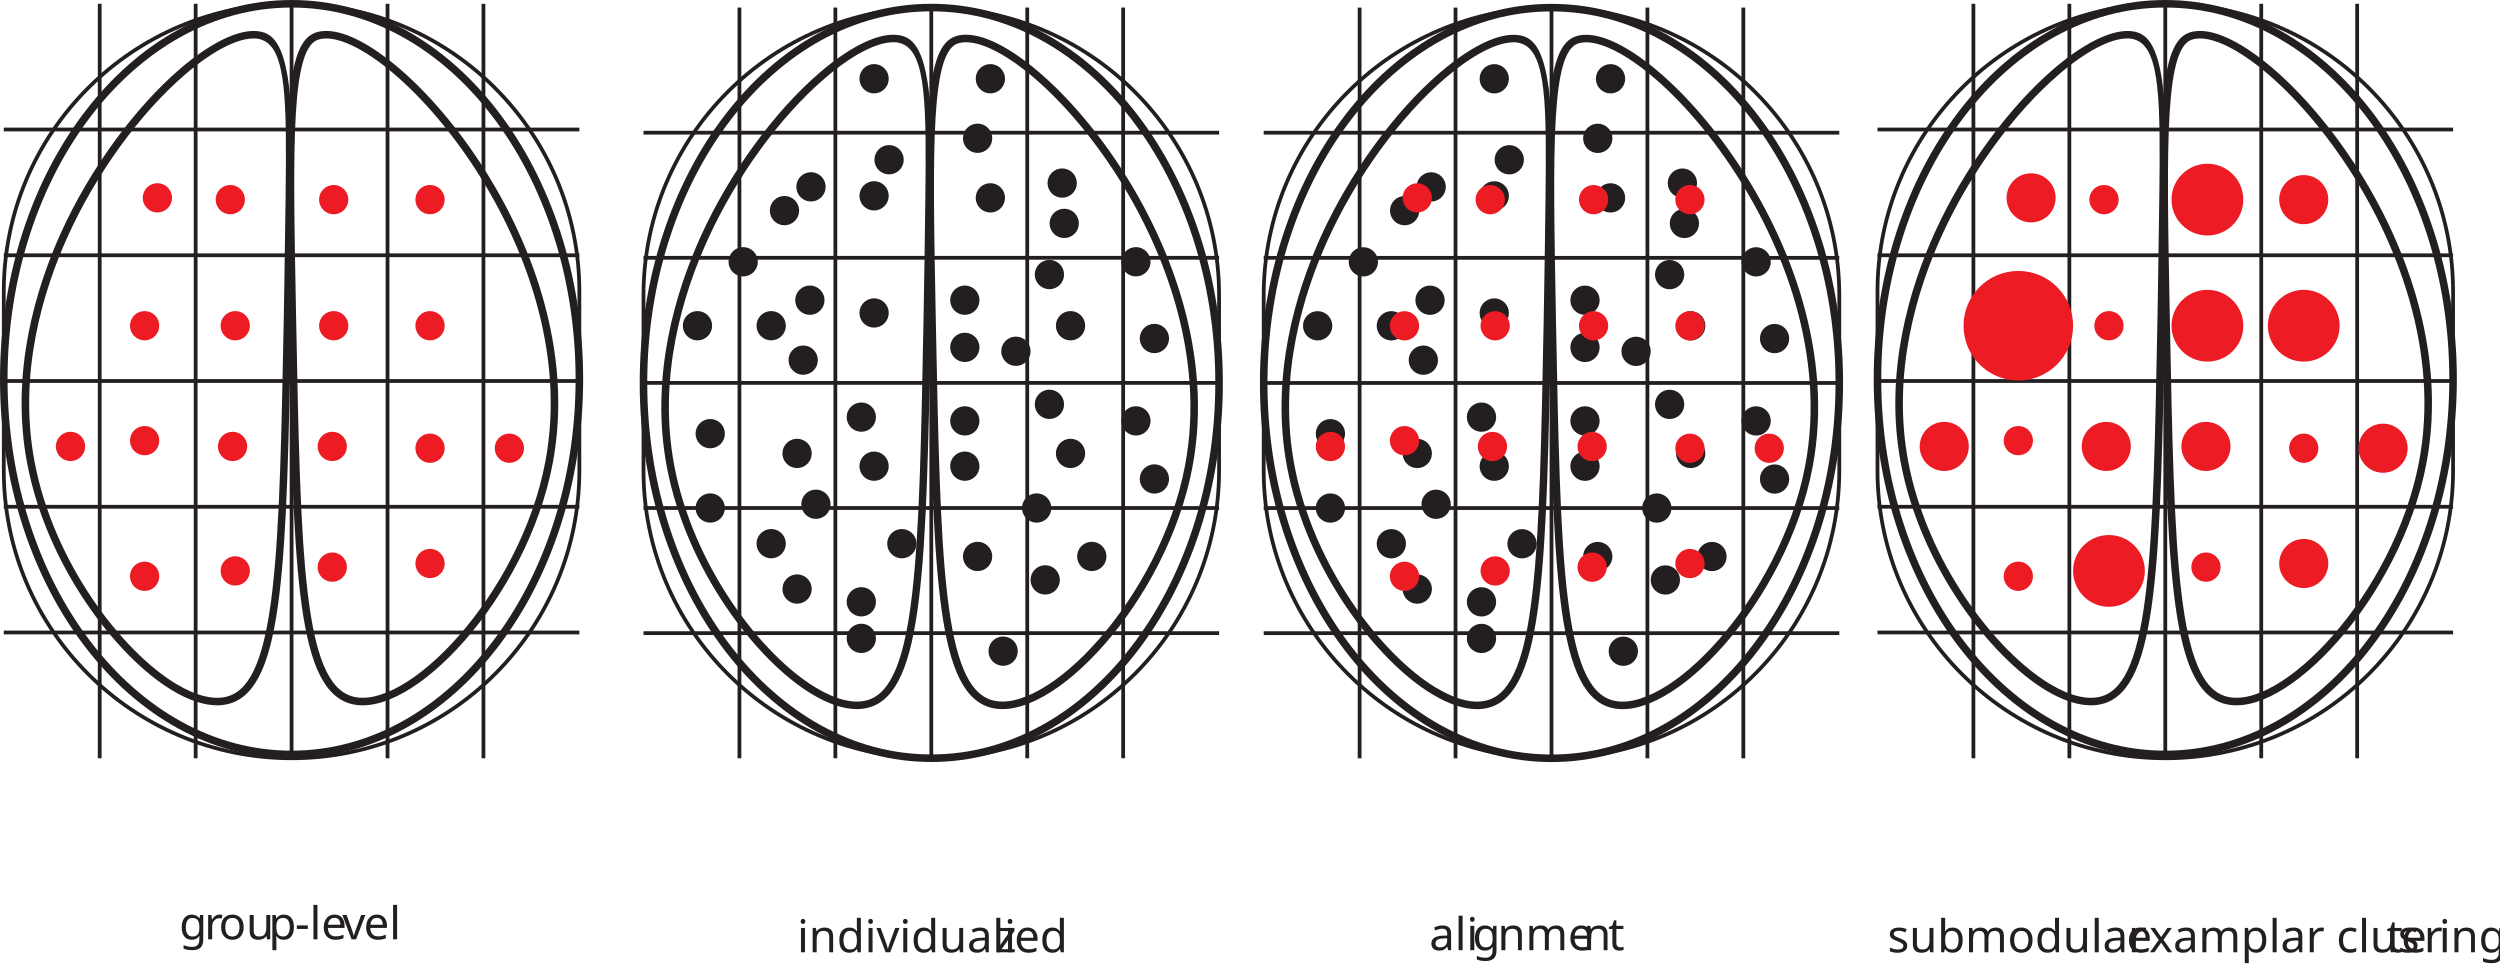
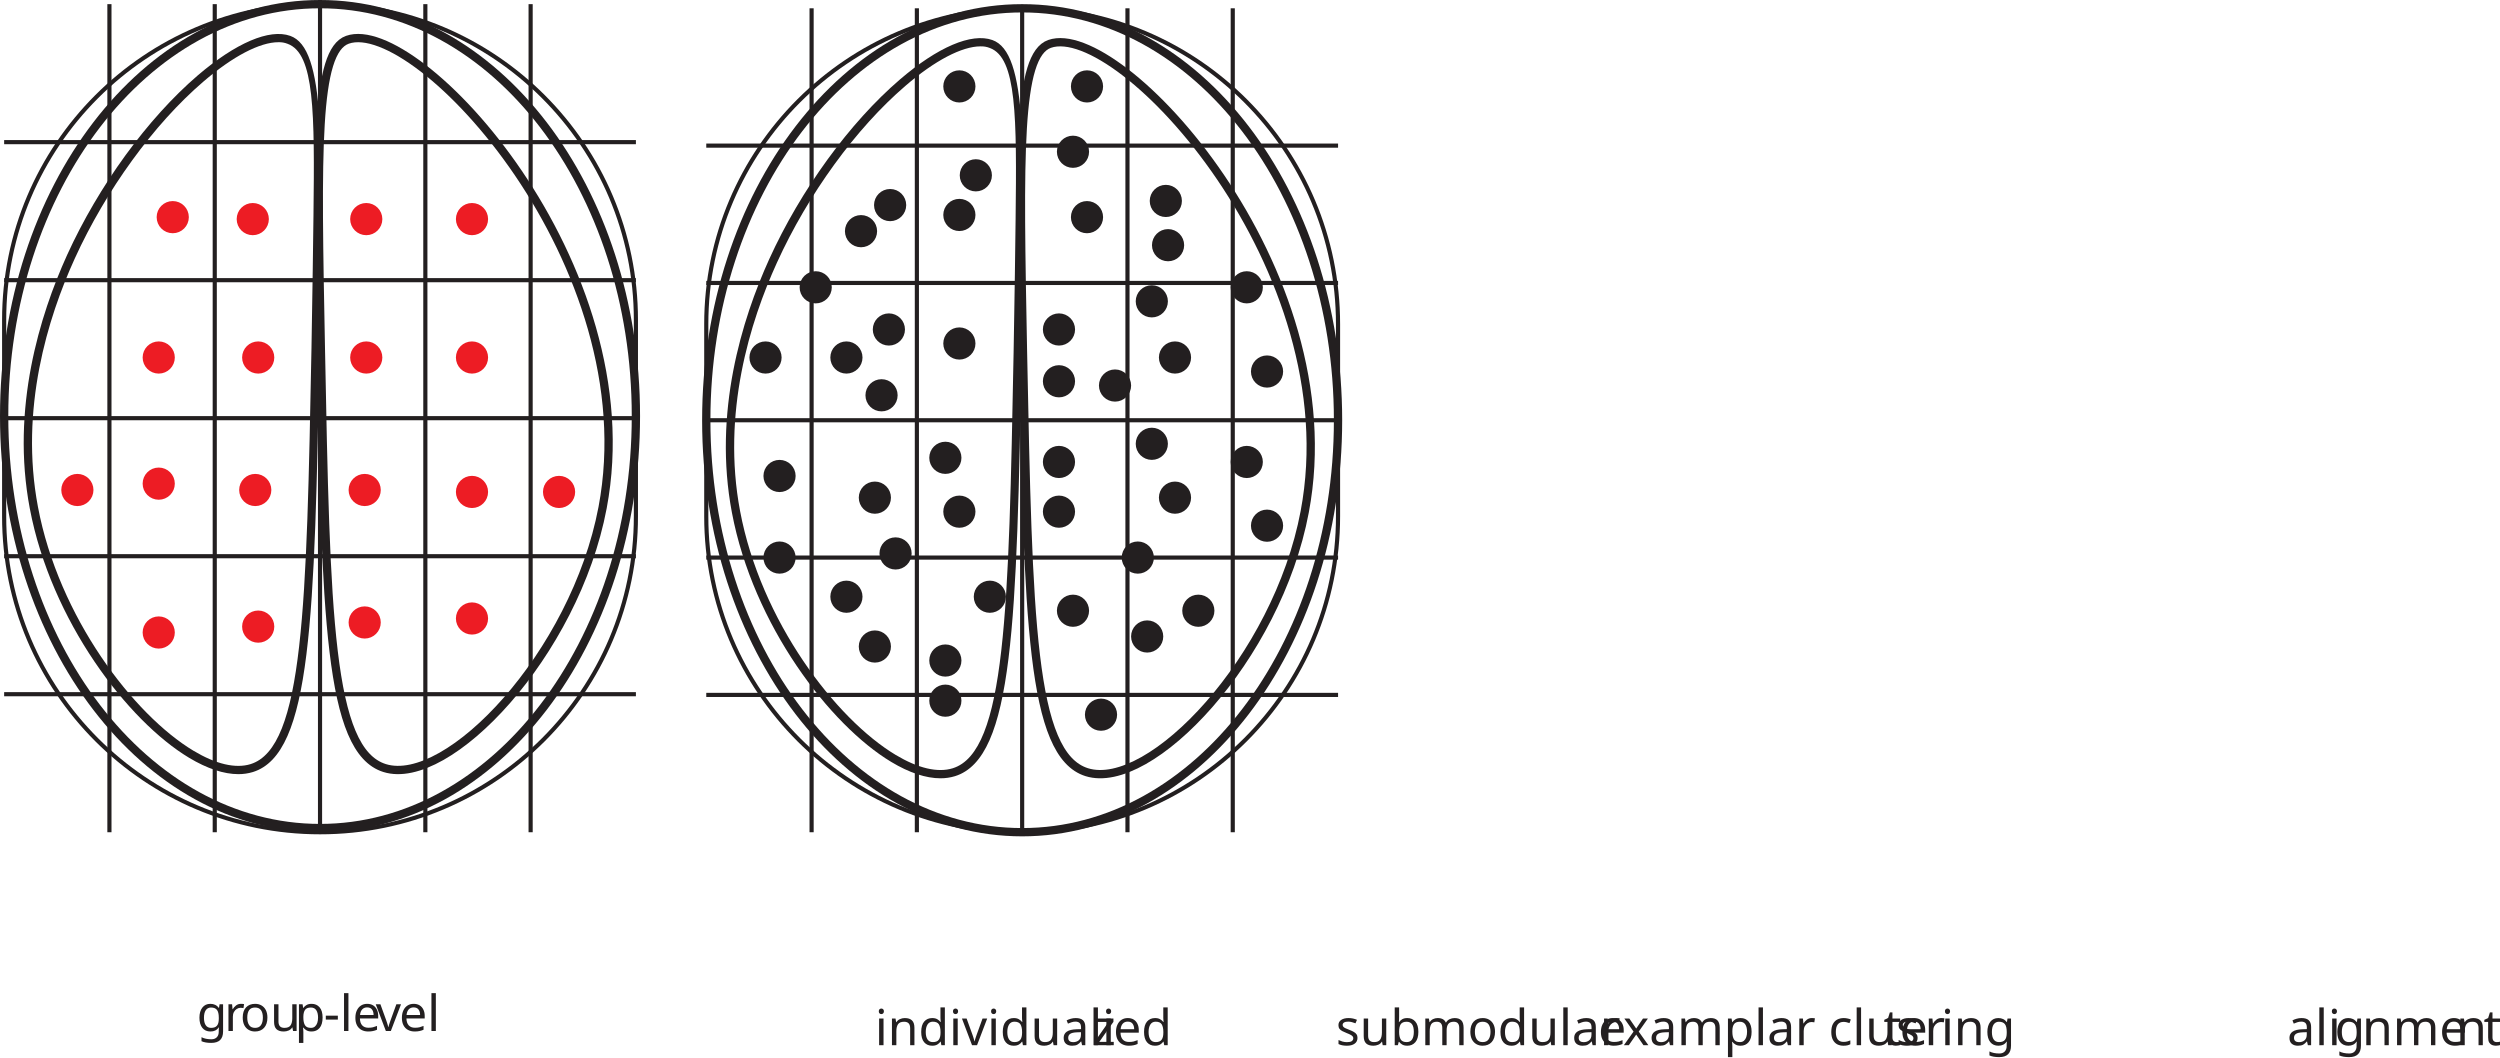
- <svg xmlns="http://www.w3.org/2000/svg" viewBox="0 0 661.75 255.07">
+ <svg xmlns="http://www.w3.org/2000/svg" viewBox="0 0 602.92 255.07">
  <defs>
-     <style>.cls-1,.cls-3{fill:none;}.cls-1,.cls-3,.cls-4{stroke:#231f20;}.cls-1,.cls-3,.cls-4,.cls-5{stroke-miterlimit:10;}.cls-1{stroke-width:2px;}.cls-2,.cls-4,.cls-6{fill:#231f20;}.cls-5{fill:#ed1c24;stroke:#ed1c24;}.cls-6{font-size:12px;font-family:MyriadPro-Regular, Myriad Pro;}.cls-7{letter-spacing:-0.01em;}.cls-8{letter-spacing:-0.01em;}.cls-9{letter-spacing:0.02em;}.cls-10{letter-spacing:-0.01em;}.cls-11{letter-spacing:0em;}.cls-12{letter-spacing:-0.01em;}.cls-13{letter-spacing:-0.07em;}.cls-14{letter-spacing:0em;}.cls-15{letter-spacing:1.51em;}.cls-16{letter-spacing:0em;}.cls-17{letter-spacing:0em;}.cls-18{letter-spacing:0em;}</style>
+     <style>.cls-1,.cls-3{fill:none;}.cls-1,.cls-3,.cls-4{stroke:#231f20;}.cls-1,.cls-3,.cls-4,.cls-5{stroke-miterlimit:10;}.cls-1{stroke-width:2px;}.cls-2,.cls-4,.cls-6{fill:#231f20;}.cls-5{fill:#ed1c24;stroke:#ed1c24;}.cls-6{font-size:12px;font-family:MyriadPro-Regular, Myriad Pro;}.cls-7{letter-spacing:-0.01em;}.cls-8{letter-spacing:-0.01em;}.cls-9{letter-spacing:0.02em;}.cls-10{letter-spacing:-0.01em;}.cls-11{letter-spacing:0em;}.cls-12{letter-spacing:-0.01em;}.cls-13{letter-spacing:-0.07em;}.cls-14{letter-spacing:0em;}.cls-15{letter-spacing:0em;}.cls-16{letter-spacing:0em;}.cls-17{letter-spacing:0em;}</style>
  </defs>
  <g id="Layer_2" data-name="Layer 2">
    <g id="Layer_1-2" data-name="Layer 1">
      <path class="cls-1" d="M83.79,9.59c16.82-5.95,72.63,54.14,61.54,112.82C138.63,157.86,108,190,92.76,185.23,79.24,181,78.61,148.19,77.38,84,76.46,36.22,76,12.35,83.79,9.59Z" />
      <ellipse class="cls-1" cx="77.18" cy="100.35" rx="76.18" ry="99.35" />
      <path class="cls-2" d="M57.49,186.7c-3.49,0-7.53-1.33-11.88-3.94-14.8-8.89-33.3-33-38.43-60.16-4.56-24.1,2.4-46.53,9-61.1,7.63-16.75,19.42-32.94,31.53-43.33C56.87,10.34,65,6.87,70,8.65c8.47,3,8,25.66,7.08,75.31-1.25,65.12-1.88,97.8-16.09,102.23A11.91,11.91,0,0,1,57.49,186.7ZM67.13,10.18c-4.44,0-11,3.39-18.09,9.51-11.9,10.2-23.49,26.15-31,42.64-6.51,14.3-13.35,36.31-8.89,59.9,5,26.59,23.07,50.15,37.5,58.82,5.4,3.24,10.17,4.36,13.78,3.23,12.84-4,13.49-38.22,14.69-100.35,0-1.9.24-11.94.48-32,.29-24.83.26-39-6.23-41.36A5.49,5.49,0,0,0,67.13,10.18Z" />
      <path class="cls-1" d="M253.12,10.59C270,4.64,325.75,64.73,314.66,123.41,308,158.86,277.38,191,262.1,186.23,248.58,182,248,149.19,246.71,85,245.8,37.22,245.34,13.35,253.12,10.59Z" />
      <ellipse class="cls-1" cx="246.51" cy="101.35" rx="76.18" ry="99.35" />
      <path class="cls-2" d="M226.82,187.7c-3.49,0-7.53-1.33-11.87-3.94-14.8-8.89-33.31-33-38.44-60.16-4.56-24.1,2.4-46.53,9-61.1,7.62-16.75,19.41-32.94,31.52-43.33,9.13-7.83,17.26-11.3,22.29-9.52,8.47,3,8,25.66,7.08,75.31-1.25,65.12-1.88,97.8-16.09,102.23A11.91,11.91,0,0,1,226.82,187.7Zm9.64-176.52c-4.43,0-11,3.39-18.08,9.51-11.91,10.2-23.5,26.15-31,42.64-6.52,14.3-13.35,36.31-8.9,59.9,5,26.59,23.08,50.15,37.51,58.82,5.4,3.24,10.16,4.36,13.78,3.23,12.83-4,13.49-38.22,14.68-100.35,0-1.9.25-11.94.48-32,.29-24.83.26-39-6.22-41.36A5.54,5.54,0,0,0,236.46,11.18Z" />
      <rect class="cls-3" x="170.33" y="2" width="152.36" height="198.71" rx="76.18" ry="76.18" />
      <line class="cls-3" x1="170.33" y1="167.59" x2="322.7" y2="167.59" />
      <line class="cls-3" x1="170.33" y1="134.47" x2="322.7" y2="134.47" />
      <line class="cls-3" x1="170.33" y1="101.35" x2="322.7" y2="101.35" />
      <line class="cls-3" x1="170.33" y1="68.24" x2="322.7" y2="68.24" />
      <line class="cls-3" x1="170.33" y1="35.12" x2="322.7" y2="35.12" />
      <line class="cls-3" x1="297.3" y1="2" x2="297.3" y2="200.71" />
      <line class="cls-3" x1="271.91" y1="2" x2="271.91" y2="200.71" />
      <line class="cls-3" x1="246.51" y1="2" x2="246.51" y2="200.71" />
      <line class="cls-3" x1="221.12" y1="2" x2="221.12" y2="200.71" />
      <line class="cls-3" x1="195.73" y1="2" x2="195.73" y2="200.71" />
      <rect class="cls-3" x="1" y="1" width="152.36" height="199.71" rx="76.18" ry="76.18" />
      <line class="cls-3" x1="1" y1="167.42" x2="153.36" y2="167.42" />
      <line class="cls-3" x1="1" y1="134.14" x2="153.36" y2="134.14" />
      <line class="cls-3" x1="1" y1="100.85" x2="153.36" y2="100.85" />
      <line class="cls-3" x1="1" y1="67.57" x2="153.36" y2="67.57" />
      <line class="cls-3" x1="1" y1="34.28" x2="153.36" y2="34.28" />
      <line class="cls-3" x1="127.97" y1="1" x2="127.97" y2="200.71" />
      <line class="cls-3" x1="102.58" y1="1" x2="102.58" y2="200.71" />
      <line class="cls-3" x1="77.18" y1="1" x2="77.18" y2="200.71" />
      <line class="cls-3" x1="51.79" y1="1" x2="51.79" y2="200.71" />
      <line class="cls-3" x1="26.39" y1="1" x2="26.39" y2="200.71" />
      <circle class="cls-4" cx="231.37" cy="20.84" r="3.38" />
      <circle class="cls-4" cx="204.13" cy="143.91" r="3.38" />
      <circle class="cls-4" cx="210.99" cy="120.02" r="3.38" />
      <circle class="cls-4" cx="210.99" cy="155.92" r="3.38" />
      <circle class="cls-4" cx="262.15" cy="20.84" r="3.38" />
      <circle class="cls-4" cx="255.39" cy="123.4" r="3.38" />
      <circle class="cls-4" cx="214.37" cy="79.46" r="3.38" />
      <circle class="cls-4" cx="204.13" cy="86.22" r="3.38" />
      <circle class="cls-4" cx="255.39" cy="79.46" r="3.38" />
      <circle class="cls-4" cx="207.65" cy="55.75" r="3.38" />
      <circle class="cls-4" cx="231.37" cy="82.84" r="3.38" />
      <circle class="cls-4" cx="289" cy="147.29" r="3.38" />
      <circle class="cls-4" cx="283.37" cy="120.02" r="3.38" />
      <circle class="cls-4" cx="258.77" cy="147.29" r="3.38" />
      <circle class="cls-4" cx="281.7" cy="59.13" r="3.38" />
      <circle class="cls-4" cx="258.77" cy="36.6" r="3.38" />
      <circle class="cls-4" cx="262.15" cy="52.37" r="3.38" />
      <circle class="cls-4" cx="184.62" cy="86.22" r="3.38" />
      <circle class="cls-4" cx="188" cy="114.79" r="3.38" />
      <circle class="cls-4" cx="283.37" cy="86.22" r="3.38" />
      <circle class="cls-4" cx="300.68" cy="111.41" r="3.38" />
      <circle class="cls-4" cx="231.37" cy="123.4" r="3.38" />
      <circle class="cls-4" cx="231.37" cy="51.84" r="3.38" />
      <circle class="cls-5" cx="41.66" cy="52.37" r="3.38" />
      <circle class="cls-5" cx="60.96" cy="52.84" r="3.38" />
      <circle class="cls-5" cx="62.27" cy="86.22" r="3.38" />
      <circle class="cls-5" cx="61.56" cy="118.17" r="3.38" />
      <circle class="cls-5" cx="18.66" cy="118.17" r="3.38" />
      <circle class="cls-5" cx="38.28" cy="152.54" r="3.38" />
      <circle class="cls-5" cx="38.28" cy="116.64" r="3.38" />
      <circle class="cls-5" cx="38.28" cy="86.22" r="3.38" />
      <circle class="cls-5" cx="113.83" cy="149.16" r="3.38" />
      <circle class="cls-5" cx="113.83" cy="118.64" r="3.38" />
      <circle class="cls-5" cx="87.95" cy="118.17" r="3.38" />
      <circle class="cls-5" cx="113.83" cy="52.84" r="3.38" />
      <circle class="cls-5" cx="113.83" cy="86.22" r="3.38" />
      <circle class="cls-5" cx="87.95" cy="150.12" r="3.38" />
      <circle class="cls-5" cx="88.33" cy="52.84" r="3.38" />
      <circle class="cls-5" cx="88.33" cy="86.22" r="3.38" />
      <circle class="cls-5" cx="62.27" cy="151.12" r="3.38" />
      <circle class="cls-5" cx="134.83" cy="118.64" r="3.38" />
      <circle class="cls-4" cx="227.99" cy="159.3" r="3.38" />
      <circle class="cls-4" cx="238.72" cy="143.91" r="3.38" />
      <circle class="cls-4" cx="281.16" cy="48.46" r="3.38" />
      <circle class="cls-4" cx="305.57" cy="89.6" r="3.38" />
      <circle class="cls-4" cx="276.66" cy="153.5" r="3.38" />
      <circle class="cls-4" cx="255.39" cy="91.95" r="3.38" />
      <circle class="cls-4" cx="305.57" cy="126.78" r="3.38" />
      <circle class="cls-4" cx="227.99" cy="110.41" r="3.38" />
      <circle class="cls-4" cx="255.39" cy="111.41" r="3.38" />
      <circle class="cls-4" cx="277.78" cy="107.03" r="3.38" />
      <circle class="cls-4" cx="227.99" cy="168.98" r="3.38" />
      <circle class="cls-4" cx="235.34" cy="42.28" r="3.38" />
      <circle class="cls-4" cx="214.67" cy="49.46" r="3.38" />
      <circle class="cls-4" cx="265.53" cy="172.36" r="3.38" />
      <circle class="cls-4" cx="277.78" cy="72.67" r="3.38" />
      <circle class="cls-4" cx="215.98" cy="133.47" r="3.38" />
      <circle class="cls-4" cx="212.6" cy="95.33" r="3.38" />
      <circle class="cls-4" cx="274.4" cy="134.47" r="3.38" />
      <circle class="cls-4" cx="196.72" cy="69.29" r="3.38" />
      <circle class="cls-4" cx="268.91" cy="92.98" r="3.38" />
      <circle class="cls-4" cx="300.68" cy="69.29" r="3.38" />
      <circle class="cls-4" cx="188" cy="134.47" r="3.38" />
-       <path class="cls-1" d="M417.29,10.61c16.82-5.95,72.63,54.13,61.53,112.82-6.7,35.45-37.28,67.58-52.56,62.82-13.52-4.22-14.15-37-15.39-101.28C410,37.23,409.5,13.36,417.29,10.61Z" />
-       <ellipse class="cls-1" cx="410.68" cy="101.37" rx="76.18" ry="99.35" />
-       <path class="cls-2" d="M391,187.72c-3.5,0-7.53-1.33-11.88-3.95-14.8-8.88-33.3-33-38.44-60.16-4.55-24.1,2.4-46.53,9-61.1,7.63-16.74,19.41-32.94,31.53-43.33,9.13-7.83,17.25-11.3,22.29-9.52,8.46,3,8,25.66,7.07,75.32-1.25,65.11-1.88,97.79-16.08,102.22A11.69,11.69,0,0,1,391,187.72ZM400.62,11.2c-4.43,0-10.95,3.39-18.08,9.5-11.91,10.21-23.5,26.15-31,42.64-6.52,14.31-13.35,36.31-8.89,59.9,5,26.6,23.07,50.15,37.5,58.82,5.4,3.24,10.16,4.36,13.78,3.23,12.83-4,13.49-38.22,14.68-100.34,0-1.9.25-12,.48-32,.29-24.83.27-39-6.22-41.36A5.74,5.74,0,0,0,400.62,11.2Z" />
-       <rect class="cls-3" x="334.5" y="2.01" width="152.36" height="198.71" rx="76.18" ry="76.18" />
-       <line class="cls-3" x1="334.5" y1="167.6" x2="486.86" y2="167.6" />
-       <line class="cls-3" x1="334.5" y1="134.48" x2="486.86" y2="134.48" />
-       <line class="cls-3" x1="334.5" y1="101.37" x2="486.86" y2="101.37" />
-       <line class="cls-3" x1="334.5" y1="68.25" x2="486.86" y2="68.25" />
-       <line class="cls-3" x1="334.5" y1="35.13" x2="486.86" y2="35.13" />
-       <line class="cls-3" x1="461.46" y1="2.01" x2="461.46" y2="200.72" />
-       <line class="cls-3" x1="436.07" y1="2.01" x2="436.07" y2="200.72" />
-       <line class="cls-3" x1="410.68" y1="2.01" x2="410.68" y2="200.72" />
-       <line class="cls-3" x1="385.28" y1="2.01" x2="385.28" y2="200.72" />
-       <line class="cls-3" x1="359.89" y1="2.01" x2="359.89" y2="200.72" />
-       <circle class="cls-4" cx="395.53" cy="20.85" r="3.38" />
-       <circle class="cls-4" cx="368.29" cy="143.93" r="3.38" />
-       <circle class="cls-4" cx="375.15" cy="120.03" r="3.38" />
-       <circle class="cls-4" cx="375.15" cy="155.93" r="3.38" />
-       <circle class="cls-4" cx="426.31" cy="20.85" r="3.38" />
-       <circle class="cls-4" cx="419.55" cy="123.41" r="3.38" />
-       <circle class="cls-4" cx="378.53" cy="79.47" r="3.38" />
-       <circle class="cls-4" cx="368.29" cy="86.24" r="3.38" />
-       <circle class="cls-4" cx="419.55" cy="79.47" r="3.38" />
-       <circle class="cls-4" cx="371.81" cy="55.76" r="3.38" />
-       <circle class="cls-4" cx="395.53" cy="82.85" r="3.38" />
-       <circle class="cls-4" cx="453.16" cy="147.31" r="3.38" />
-       <circle class="cls-4" cx="447.53" cy="120.03" r="3.38" />
-       <circle class="cls-4" cx="422.93" cy="147.31" r="3.38" />
-       <circle class="cls-4" cx="445.86" cy="59.14" r="3.38" />
-       <circle class="cls-4" cx="422.93" cy="36.62" r="3.38" />
-       <circle class="cls-4" cx="426.31" cy="52.38" r="3.38" />
-       <circle class="cls-4" cx="348.78" cy="86.24" r="3.38" />
-       <circle class="cls-4" cx="352.16" cy="114.8" r="3.38" />
-       <circle class="cls-4" cx="447.53" cy="86.24" r="3.38" />
-       <circle class="cls-4" cx="464.85" cy="111.42" r="3.38" />
-       <circle class="cls-4" cx="395.53" cy="123.41" r="3.38" />
-       <circle class="cls-4" cx="395.53" cy="51.85" r="3.38" />
-       <circle class="cls-4" cx="392.15" cy="159.31" r="3.38" />
-       <circle class="cls-4" cx="402.88" cy="143.93" r="3.38" />
-       <circle class="cls-4" cx="445.33" cy="48.47" r="3.38" />
-       <circle class="cls-4" cx="469.73" cy="89.62" r="3.38" />
-       <circle class="cls-4" cx="440.82" cy="153.52" r="3.38" />
-       <circle class="cls-4" cx="419.55" cy="91.96" r="3.38" />
-       <circle class="cls-4" cx="469.73" cy="126.8" r="3.38" />
-       <circle class="cls-4" cx="392.15" cy="110.42" r="3.38" />
-       <circle class="cls-4" cx="419.55" cy="111.42" r="3.38" />
-       <circle class="cls-4" cx="441.95" cy="107.04" r="3.38" />
-       <circle class="cls-4" cx="392.15" cy="168.99" r="3.38" />
-       <circle class="cls-4" cx="399.5" cy="42.29" r="3.38" />
-       <circle class="cls-4" cx="378.83" cy="49.47" r="3.38" />
-       <circle class="cls-4" cx="429.69" cy="172.38" r="3.38" />
-       <circle class="cls-4" cx="441.95" cy="72.69" r="3.38" />
-       <circle class="cls-4" cx="380.14" cy="133.48" r="3.38" />
-       <circle class="cls-4" cx="376.76" cy="95.34" r="3.38" />
-       <circle class="cls-4" cx="438.56" cy="134.48" r="3.38" />
-       <circle class="cls-4" cx="360.88" cy="69.31" r="3.38" />
-       <circle class="cls-4" cx="433.07" cy="93" r="3.38" />
-       <circle class="cls-4" cx="464.85" cy="69.31" r="3.38" />
-       <circle class="cls-4" cx="352.16" cy="134.48" r="3.38" />
-       <circle class="cls-5" cx="375.15" cy="52.38" r="3.38" />
-       <circle class="cls-5" cx="394.46" cy="52.85" r="3.38" />
-       <circle class="cls-5" cx="395.77" cy="86.24" r="3.38" />
-       <circle class="cls-5" cx="395.05" cy="118.19" r="3.38" />
-       <circle class="cls-5" cx="352.16" cy="118.19" r="3.38" />
-       <circle class="cls-5" cx="371.77" cy="152.55" r="3.38" />
-       <circle class="cls-5" cx="371.77" cy="116.65" r="3.38" />
-       <circle class="cls-5" cx="371.77" cy="86.24" r="3.38" />
-       <circle class="cls-5" cx="447.33" cy="149.17" r="3.38" />
-       <circle class="cls-5" cx="447.33" cy="118.65" r="3.38" />
-       <circle class="cls-5" cx="421.44" cy="118.19" r="3.38" />
-       <circle class="cls-5" cx="447.33" cy="52.85" r="3.38" />
-       <circle class="cls-5" cx="447.33" cy="86.24" r="3.38" />
-       <circle class="cls-5" cx="421.44" cy="150.13" r="3.38" />
-       <circle class="cls-5" cx="421.82" cy="52.85" r="3.38" />
-       <circle class="cls-5" cx="421.82" cy="86.24" r="3.38" />
-       <circle class="cls-5" cx="395.77" cy="151.13" r="3.38" />
-       <circle class="cls-5" cx="468.32" cy="118.65" r="3.38" />
-       <path class="cls-1" d="M579.76,9.59c16.82-5.95,72.63,54.14,61.54,112.82C634.6,157.86,604,190,588.74,185.23c-13.52-4.21-14.16-37-15.39-101.28C572.43,36.22,572,12.35,579.76,9.59Z" />
-       <ellipse class="cls-1" cx="573.15" cy="100.35" rx="76.18" ry="99.35" />
-       <path class="cls-2" d="M553.46,186.7c-3.49,0-7.53-1.33-11.88-3.94-14.8-8.89-33.3-33-38.43-60.16-4.56-24.1,2.4-46.53,9-61.1,7.63-16.75,19.42-32.94,31.53-43.33C552.84,10.34,561,6.87,566,8.65c8.47,3,8,25.66,7.08,75.31-1.25,65.12-1.88,97.8-16.09,102.23A11.91,11.91,0,0,1,553.46,186.7ZM563.1,10.18c-4.43,0-11,3.39-18.09,9.51-11.9,10.2-23.49,26.15-31,42.64-6.51,14.3-13.35,36.31-8.89,59.9,5,26.59,23.08,50.15,37.5,58.82,5.4,3.24,10.17,4.36,13.79,3.23,12.83-4,13.49-38.22,14.68-100.35,0-1.9.24-11.94.48-32,.29-24.83.26-39-6.23-41.36A5.49,5.49,0,0,0,563.1,10.18Z" />
-       <rect class="cls-3" x="496.97" y="1" width="152.36" height="199.71" rx="76.18" ry="76.18" />
-       <line class="cls-3" x1="496.97" y1="167.42" x2="649.33" y2="167.42" />
-       <line class="cls-3" x1="496.97" y1="134.14" x2="649.33" y2="134.14" />
-       <line class="cls-3" x1="496.97" y1="100.85" x2="649.33" y2="100.85" />
-       <line class="cls-3" x1="496.97" y1="67.57" x2="649.33" y2="67.57" />
-       <line class="cls-3" x1="496.97" y1="34.28" x2="649.33" y2="34.28" />
-       <line class="cls-3" x1="623.94" y1="1" x2="623.94" y2="200.71" />
-       <line class="cls-3" x1="598.55" y1="1" x2="598.55" y2="200.71" />
-       <line class="cls-3" x1="573.15" y1="1" x2="573.15" y2="200.71" />
-       <line class="cls-3" x1="547.76" y1="1" x2="547.76" y2="200.71" />
-       <line class="cls-3" x1="522.36" y1="1" x2="522.36" y2="200.71" />
-       <circle class="cls-5" cx="537.63" cy="52.37" r="6" />
-       <circle class="cls-5" cx="556.93" cy="52.84" r="3.38" />
-       <circle class="cls-5" cx="558.24" cy="86.22" r="3.38" />
-       <circle class="cls-5" cx="557.53" cy="118.17" r="6" />
-       <circle class="cls-5" cx="514.64" cy="118.17" r="6" />
-       <circle class="cls-5" cx="534.25" cy="152.54" r="3.38" />
-       <circle class="cls-5" cx="534.25" cy="116.64" r="3.38" />
-       <circle class="cls-5" cx="534.25" cy="86.22" r="14" />
-       <circle class="cls-5" cx="609.8" cy="149.16" r="6" />
-       <circle class="cls-5" cx="609.8" cy="118.64" r="3.38" />
-       <circle class="cls-5" cx="583.92" cy="118.17" r="6" />
-       <circle class="cls-5" cx="609.8" cy="52.84" r="6" />
-       <circle class="cls-5" cx="609.8" cy="86.22" r="9" />
-       <circle class="cls-5" cx="583.92" cy="150.12" r="3.38" />
-       <circle class="cls-5" cx="584.3" cy="52.84" r="9" />
-       <circle class="cls-5" cx="584.3" cy="86.22" r="9" />
-       <circle class="cls-5" cx="558.24" cy="151.12" r="9" />
-       <circle class="cls-5" cx="630.8" cy="118.64" r="6" />
      <text class="cls-6" transform="translate(47.44 248.64)">
        <tspan class="cls-7">g</tspan>
        <tspan class="cls-8" x="6.64" y="0">r</tspan>
        <tspan x="10.44" y="0">ou</tspan>
        <tspan class="cls-9" x="23.64" y="0">p</tspan>
        <tspan x="30.65" y="0">-le</tspan>
        <tspan class="cls-10" x="43.18" y="0">v</tspan>
        <tspan class="cls-11" x="48.83" y="0">el</tspan>
      </text>
      <text class="cls-6" transform="translate(211 252.07)">individuali<tspan class="cls-12" x="52.43" y="0">z</tspan>
        <tspan x="57.48" y="0">ed</tspan>
        <tspan class="cls-13" x="70.26" y="0">	</tspan>
      </text>
-       <text class="cls-6" transform="translate(378.34 251.51)">ali<tspan class="cls-7" x="11.42" y="0">g</tspan>
+       <text class="cls-6" transform="translate(551.6 252.07)">ali<tspan class="cls-7" x="11.42" y="0">g</tspan>
        <tspan x="18.06" y="0">nme</tspan>
        <tspan class="cls-14" x="40.74" y="0">n</tspan>
        <tspan x="47.35" y="0">t</tspan>
-         <tspan class="cls-15" x="51.32" y="0">	</tspan>
      </text>
-       <text class="cls-6" transform="translate(499.64 252.07)">submodular <tspan class="cls-16" x="63.25" y="0">e</tspan>
+       <text class="cls-6" transform="translate(322.18 252.07)">submodular <tspan class="cls-15" x="63.25" y="0">e</tspan>
        <tspan x="69.23" y="0">xamplar clus</tspan>
        <tspan class="cls-7" x="132.06" y="0">t</tspan>
-         <tspan class="cls-17" x="135.96" y="0">e</tspan>
-         <tspan class="cls-18" x="141.97" y="0">r</tspan>
+         <tspan class="cls-16" x="135.96" y="0">e</tspan>
+         <tspan class="cls-17" x="141.97" y="0">r</tspan>
        <tspan x="145.94" y="0">ing</tspan>
      </text>
    </g>
  </g>
</svg>
